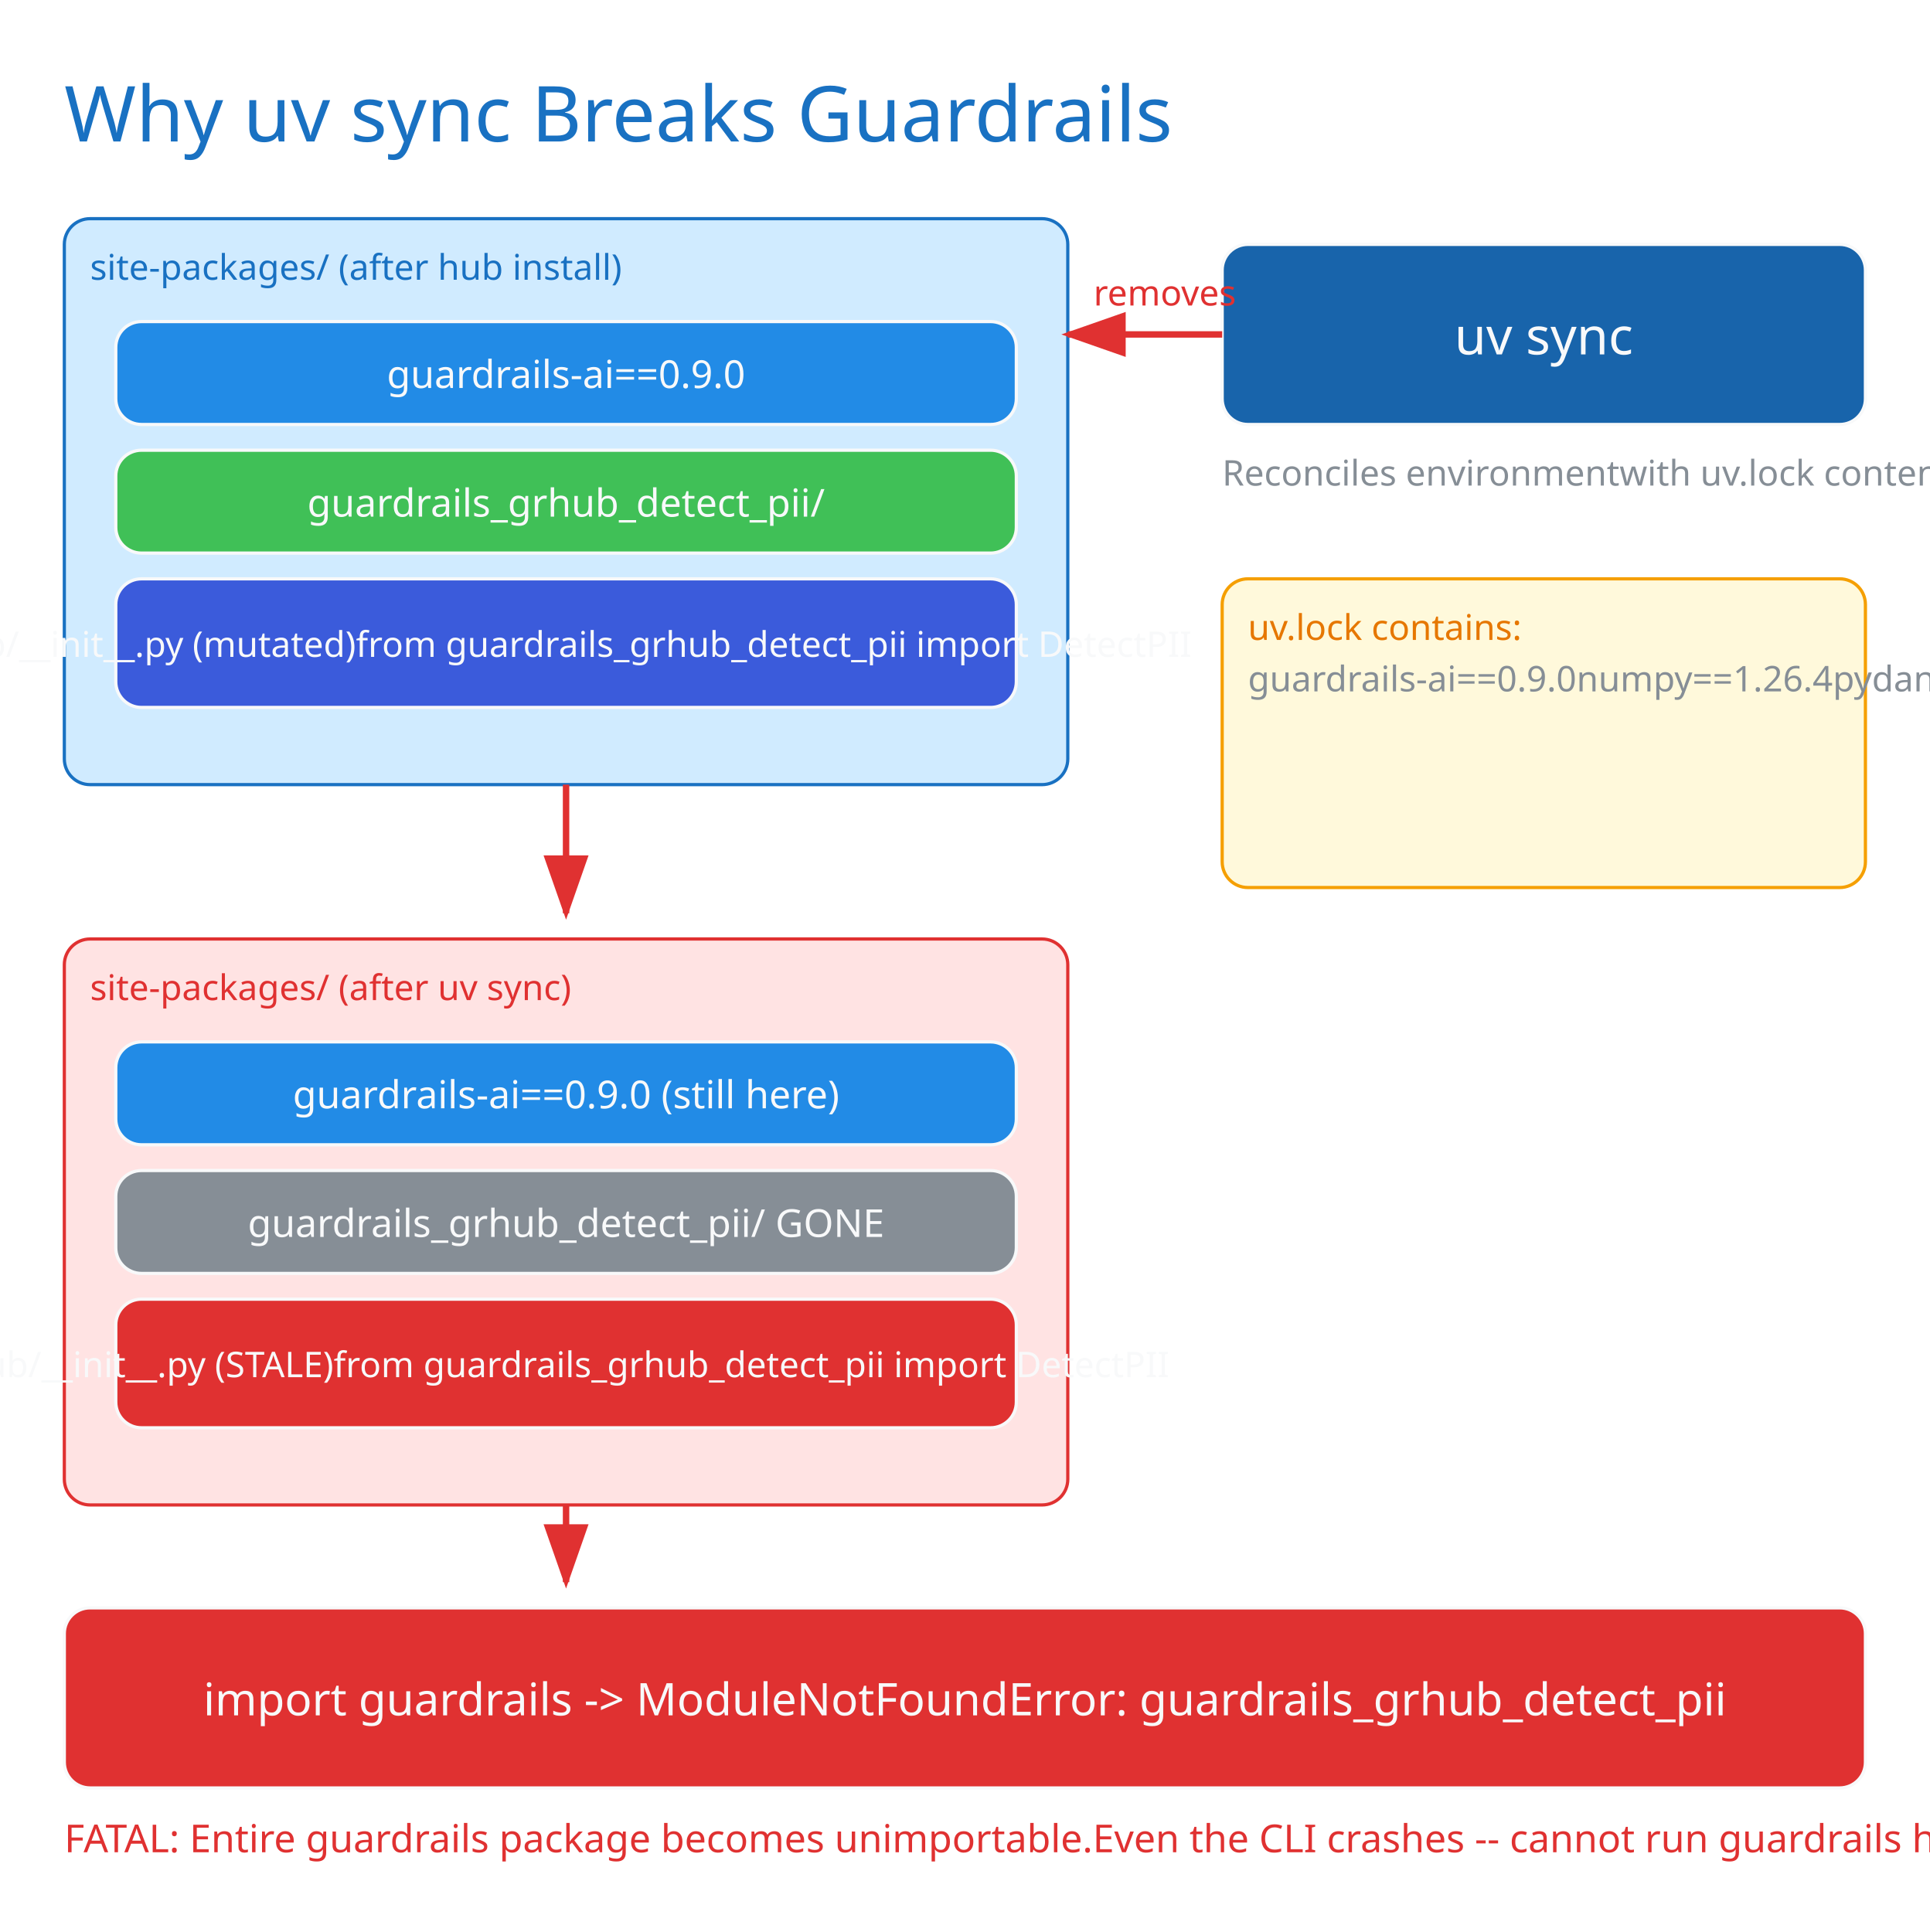
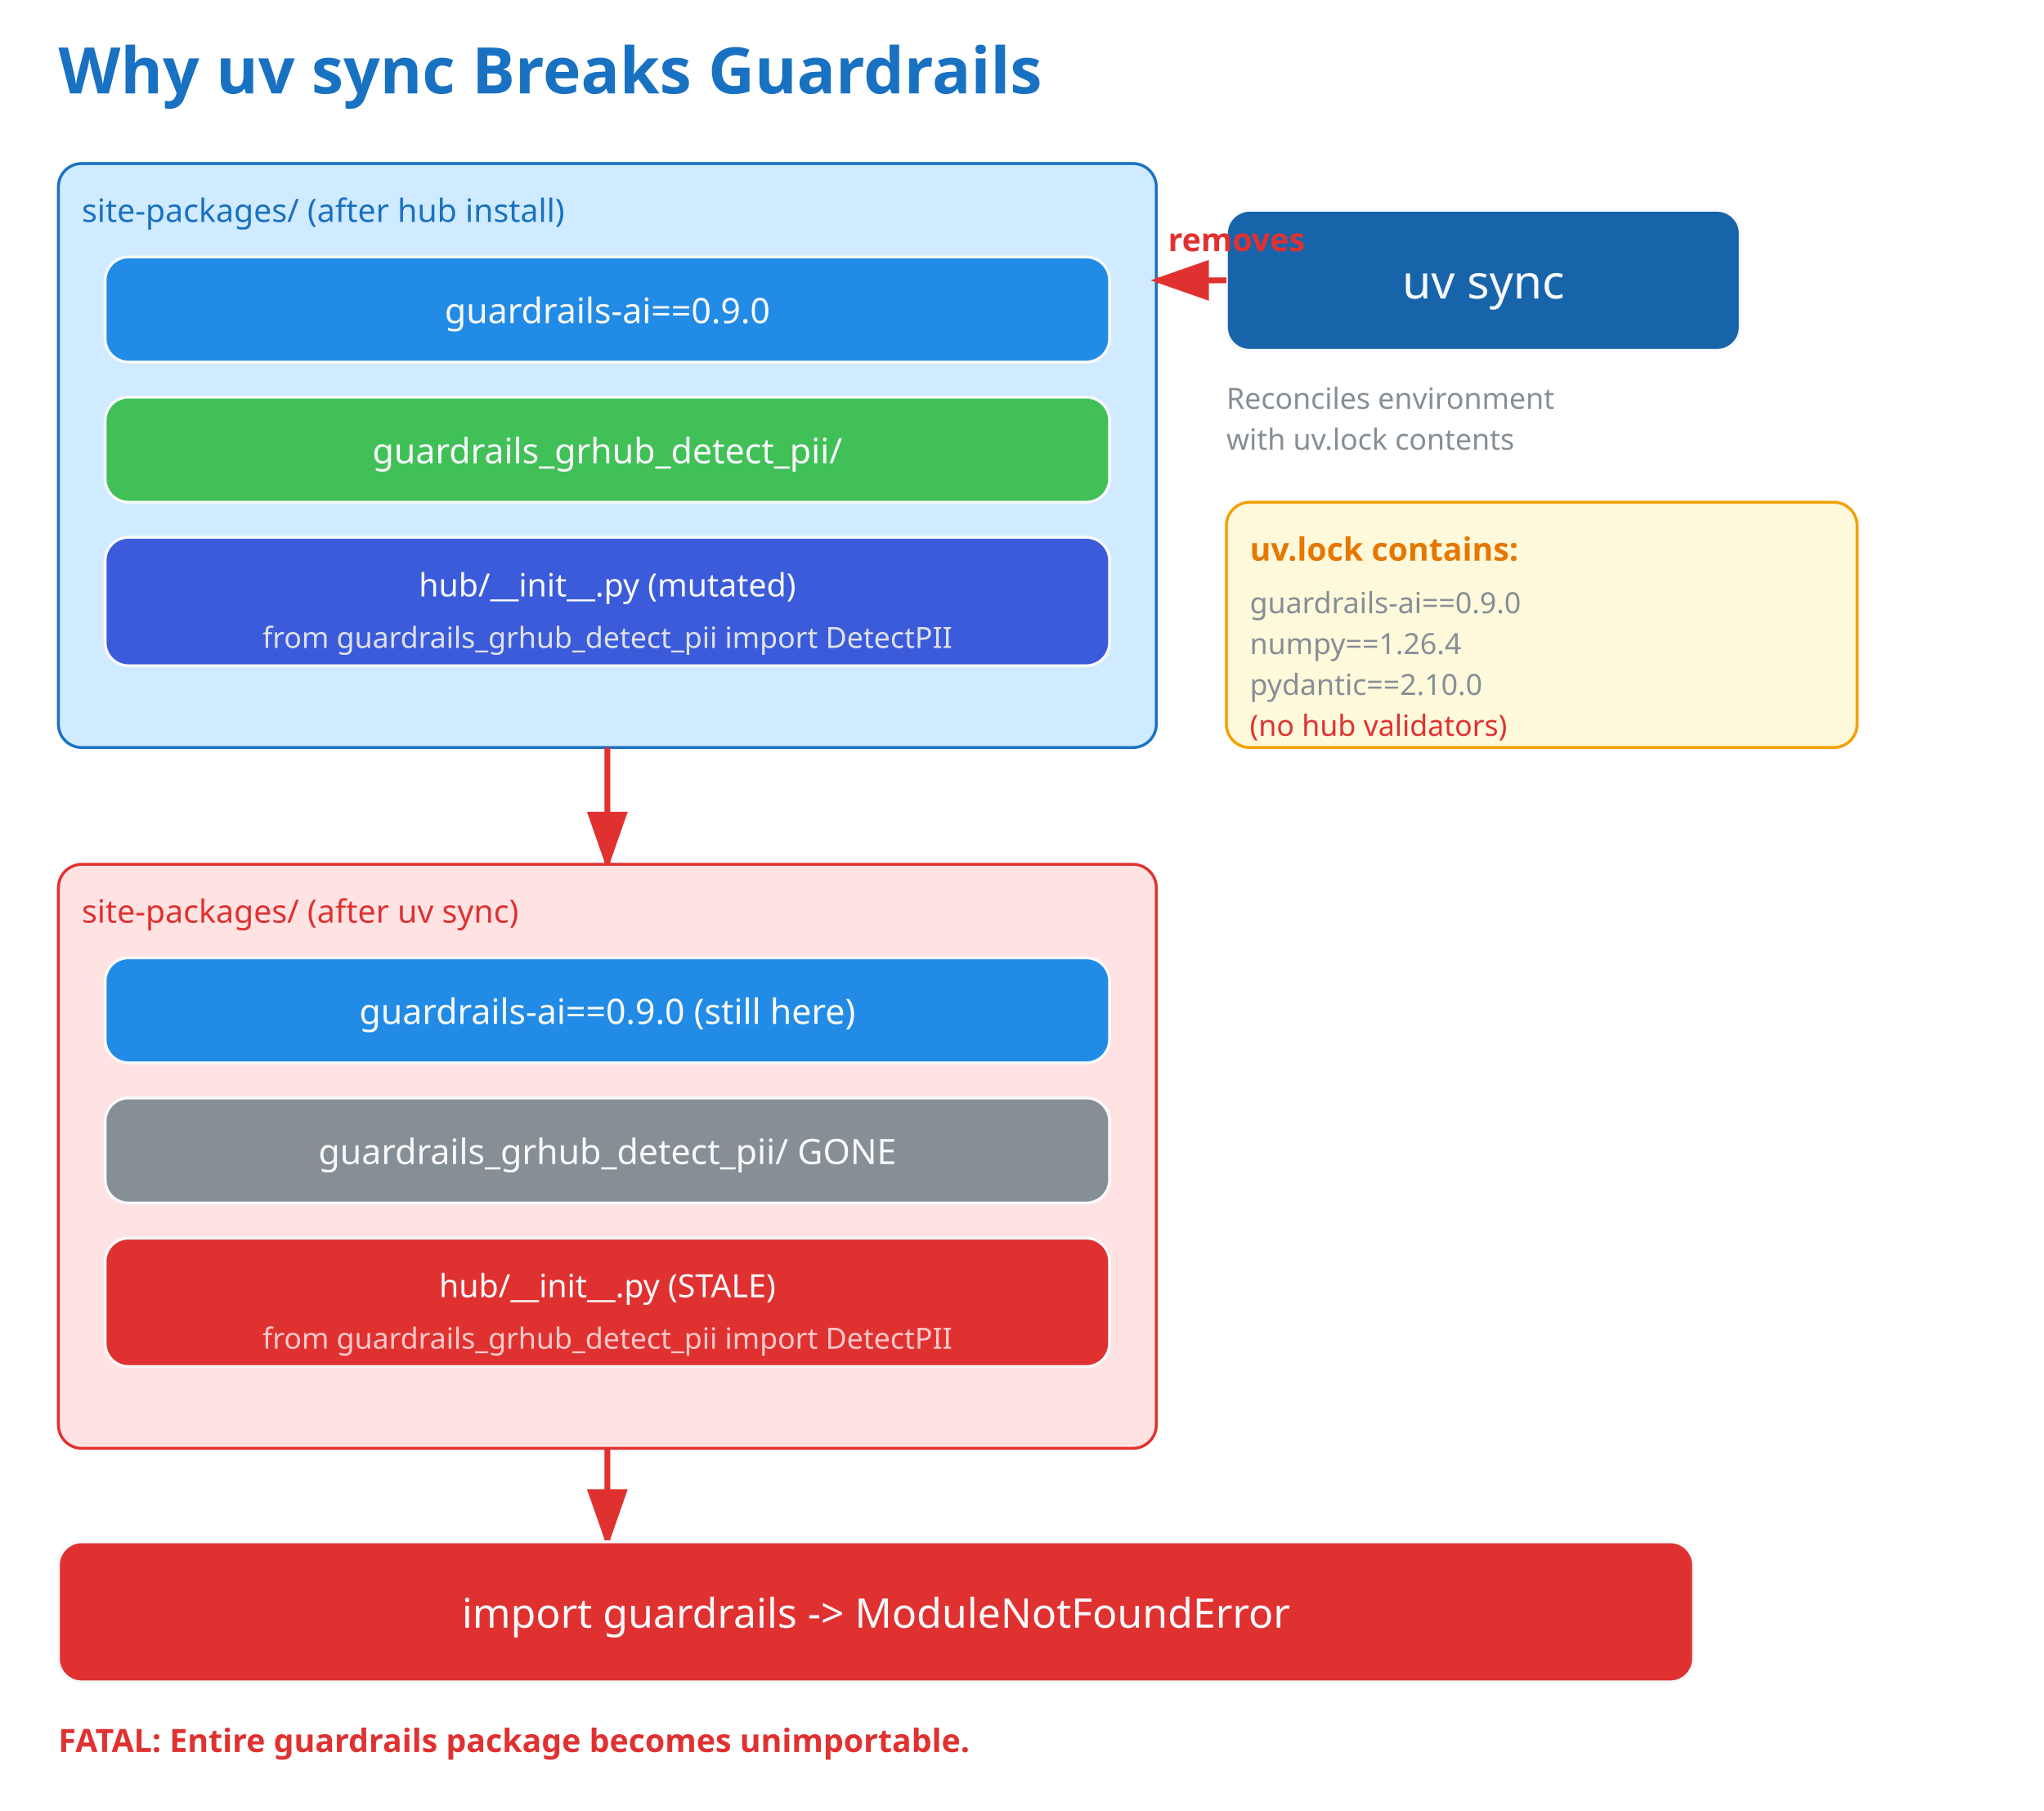
- <svg xmlns="http://www.w3.org/2000/svg" width="600" height="600.8" viewBox="44 -4 600 600.8">
+ <svg xmlns="http://www.w3.org/2000/svg" width="700" height="620" viewBox="44 0 700 620">
  <defs>
-     <marker id="arrow-e03131" markerWidth="10" markerHeight="7" refX="9" refY="3.5" orient="auto">
+     <marker id="arrow-red" markerWidth="10" markerHeight="7" refX="9" refY="3.5" orient="auto">
      <polygon points="0 0, 10 3.5, 0 7" fill="#e03131" />
    </marker>
    <style>text { font-family: "Segoe UI", system-ui, -apple-system, sans-serif; }</style>
  </defs>
-   <text x="64" y="40" font-size="24" fill="#1971c2">Why uv sync Breaks Guardrails</text>
-   <rect x="64" y="64" width="312" height="176" rx="8" stroke="#1971c2" fill="#d0ebff" stroke-width="1" />
-   <text x="72" y="83" font-size="11" fill="#1971c2">site-packages/ (after hub install)</text>
-   <rect x="80" y="96" width="280" height="32" rx="8" stroke="#f8f9fa" fill="#228be6" stroke-width="1" />
-   <text x="220" y="112" font-size="12" fill="#f8f9fa" text-anchor="middle" dominant-baseline="central">guardrails-ai==0.9.0</text>
-   <rect x="80" y="136" width="280" height="32" rx="8" stroke="#f8f9fa" fill="#40c057" stroke-width="1" />
-   <text x="220" y="152" font-size="12" fill="#f8f9fa" text-anchor="middle" dominant-baseline="central">guardrails_grhub_detect_pii/</text>
-   <rect x="80" y="176" width="280" height="40" rx="8" stroke="#f8f9fa" fill="#3b5bdb" stroke-width="1" />
-   <text x="220" y="196" font-size="11" fill="#f8f9fa" text-anchor="middle" dominant-baseline="central">hub/__init__.py (mutated)
- from guardrails_grhub_detect_pii import DetectPII</text>
-   <rect x="424" y="72" width="200" height="56" rx="8" stroke="#f8f9fa" fill="#1864ab" stroke-width="1" />
-   <text x="524" y="100" font-size="16" fill="#f8f9fa" text-anchor="middle" dominant-baseline="central">uv sync</text>
-   <text x="424" y="147" font-size="11" fill="#868e96">Reconciles environment
- with uv.lock contents</text>
-   <path d="M 424 100 L 376 100" stroke="#e03131" fill="none" stroke-width="2" marker-end="url(#arrow-e03131)" />
-   <text x="384" y="91" font-size="11" fill="#e03131">removes</text>
-   <rect x="424" y="176" width="200" height="96" rx="8" stroke="#f59f00" fill="#fff9db" stroke-width="1" />
-   <text x="432" y="195" font-size="11" fill="#e67700">uv.lock contains:</text>
-   <text x="432" y="211" font-size="11" fill="#868e96">guardrails-ai==0.9.0
- numpy==1.26.4
- pydantic==2.10.0
- (no hub validators)</text>
-   <path d="M 220 240 L 220 280" stroke="#e03131" fill="none" stroke-width="2" marker-end="url(#arrow-e03131)" />
-   <rect x="64" y="288" width="312" height="176" rx="8" stroke="#e03131" fill="#ffe3e3" stroke-width="1" />
-   <text x="72" y="307" font-size="11" fill="#e03131">site-packages/ (after uv sync)</text>
-   <rect x="80" y="320" width="280" height="32" rx="8" stroke="#f8f9fa" fill="#228be6" stroke-width="1" />
-   <text x="220" y="336" font-size="12" fill="#f8f9fa" text-anchor="middle" dominant-baseline="central">guardrails-ai==0.9.0 (still here)</text>
-   <rect x="80" y="360" width="280" height="32" rx="8" stroke="#f8f9fa" fill="#868e96" stroke-width="1" />
-   <text x="220" y="376" font-size="12" fill="#f8f9fa" text-anchor="middle" dominant-baseline="central">guardrails_grhub_detect_pii/ GONE</text>
-   <rect x="80" y="400" width="280" height="40" rx="8" stroke="#f8f9fa" fill="#e03131" stroke-width="1" />
-   <text x="220" y="420" font-size="11" fill="#f8f9fa" text-anchor="middle" dominant-baseline="central">hub/__init__.py (STALE)
- from guardrails_grhub_detect_pii import DetectPII</text>
-   <path d="M 220 464 L 220 488" stroke="#e03131" fill="none" stroke-width="2" marker-end="url(#arrow-e03131)" />
-   <rect x="64" y="496" width="560" height="56" rx="8" stroke="#f8f9fa" fill="#e03131" stroke-width="1" />
-   <text x="344" y="524" font-size="14" fill="#f8f9fa" text-anchor="middle" dominant-baseline="central">import guardrails -&gt; ModuleNotFoundError: guardrails_grhub_detect_pii</text>
-   <text x="64" y="572" font-size="12" fill="#e03131">FATAL: Entire guardrails package becomes unimportable.
- Even the CLI crashes -- cannot run guardrails hub install to fix it.</text>
+   <text x="64" y="32" font-size="22" fill="#1971c2" font-weight="600">Why uv sync Breaks Guardrails</text>
+   <rect x="64" y="56" width="376" height="200" rx="8" fill="#d0ebff" stroke="#1971c2" stroke-width="1" />
+   <text x="72" y="76" font-size="11" fill="#1971c2">site-packages/ (after hub install)</text>
+   <rect x="80" y="88" width="344" height="36" rx="8" fill="#228be6" stroke="#f8f9fa" stroke-width="1" />
+   <text x="252" y="106" font-size="12" fill="#f8f9fa" text-anchor="middle" dominant-baseline="central">guardrails-ai==0.9.0</text>
+   <rect x="80" y="136" width="344" height="36" rx="8" fill="#40c057" stroke="#f8f9fa" stroke-width="1" />
+   <text x="252" y="154" font-size="12" fill="#f8f9fa" text-anchor="middle" dominant-baseline="central">guardrails_grhub_detect_pii/</text>
+   <rect x="80" y="184" width="344" height="44" rx="8" fill="#3b5bdb" stroke="#f8f9fa" stroke-width="1" />
+   <text x="252" y="200" font-size="11" fill="#f8f9fa" text-anchor="middle" dominant-baseline="central">hub/__init__.py (mutated)</text>
+   <text x="252" y="218" font-size="10" fill="#dee2e6" text-anchor="middle" dominant-baseline="central">from guardrails_grhub_detect_pii import DetectPII</text>
+   <rect x="464" y="72" width="176" height="48" rx="8" fill="#1864ab" stroke="#f8f9fa" stroke-width="1" />
+   <text x="552" y="96" font-size="16" fill="#f8f9fa" text-anchor="middle" dominant-baseline="central">uv sync</text>
+   <text x="464" y="140" font-size="10" fill="#868e96">Reconciles environment</text>
+   <text x="464" y="154" font-size="10" fill="#868e96">with uv.lock contents</text>
+   <path d="M 464 96 L 440 96" stroke="#e03131" fill="none" stroke-width="2" marker-end="url(#arrow-red)" />
+   <text x="444" y="86" font-size="11" fill="#e03131" font-weight="600">removes</text>
+   <rect x="464" y="172" width="216" height="84" rx="8" fill="#fff9db" stroke="#f59f00" stroke-width="1" />
+   <text x="472" y="192" font-size="11" fill="#e67700" font-weight="600">uv.lock contains:</text>
+   <text x="472" y="210" font-size="10" fill="#868e96">guardrails-ai==0.9.0</text>
+   <text x="472" y="224" font-size="10" fill="#868e96">numpy==1.26.4</text>
+   <text x="472" y="238" font-size="10" fill="#868e96">pydantic==2.10.0</text>
+   <text x="472" y="252" font-size="10" fill="#e03131">(no hub validators)</text>
+   <path d="M 252 256 L 252 296" stroke="#e03131" fill="none" stroke-width="2" marker-end="url(#arrow-red)" />
+   <rect x="64" y="296" width="376" height="200" rx="8" fill="#ffe3e3" stroke="#e03131" stroke-width="1" />
+   <text x="72" y="316" font-size="11" fill="#e03131">site-packages/ (after uv sync)</text>
+   <rect x="80" y="328" width="344" height="36" rx="8" fill="#228be6" stroke="#f8f9fa" stroke-width="1" />
+   <text x="252" y="346" font-size="12" fill="#f8f9fa" text-anchor="middle" dominant-baseline="central">guardrails-ai==0.9.0 (still here)</text>
+   <rect x="80" y="376" width="344" height="36" rx="8" fill="#868e96" stroke="#f8f9fa" stroke-width="1" />
+   <text x="252" y="394" font-size="12" fill="#f8f9fa" text-anchor="middle" dominant-baseline="central">guardrails_grhub_detect_pii/ GONE</text>
+   <rect x="80" y="424" width="344" height="44" rx="8" fill="#e03131" stroke="#f8f9fa" stroke-width="1" />
+   <text x="252" y="440" font-size="11" fill="#f8f9fa" text-anchor="middle" dominant-baseline="central">hub/__init__.py (STALE)</text>
+   <text x="252" y="458" font-size="10" fill="#ffc9c9" text-anchor="middle" dominant-baseline="central">from guardrails_grhub_detect_pii import DetectPII</text>
+   <path d="M 252 496 L 252 528" stroke="#e03131" fill="none" stroke-width="2" marker-end="url(#arrow-red)" />
+   <rect x="64" y="528" width="560" height="48" rx="8" fill="#e03131" stroke="#f8f9fa" stroke-width="1" />
+   <text x="344" y="552" font-size="14" fill="#f8f9fa" text-anchor="middle" dominant-baseline="central">import guardrails -&gt; ModuleNotFoundError</text>
+   <text x="64" y="600" font-size="11" fill="#e03131" font-weight="600">FATAL: Entire guardrails package becomes unimportable.</text>
</svg>
